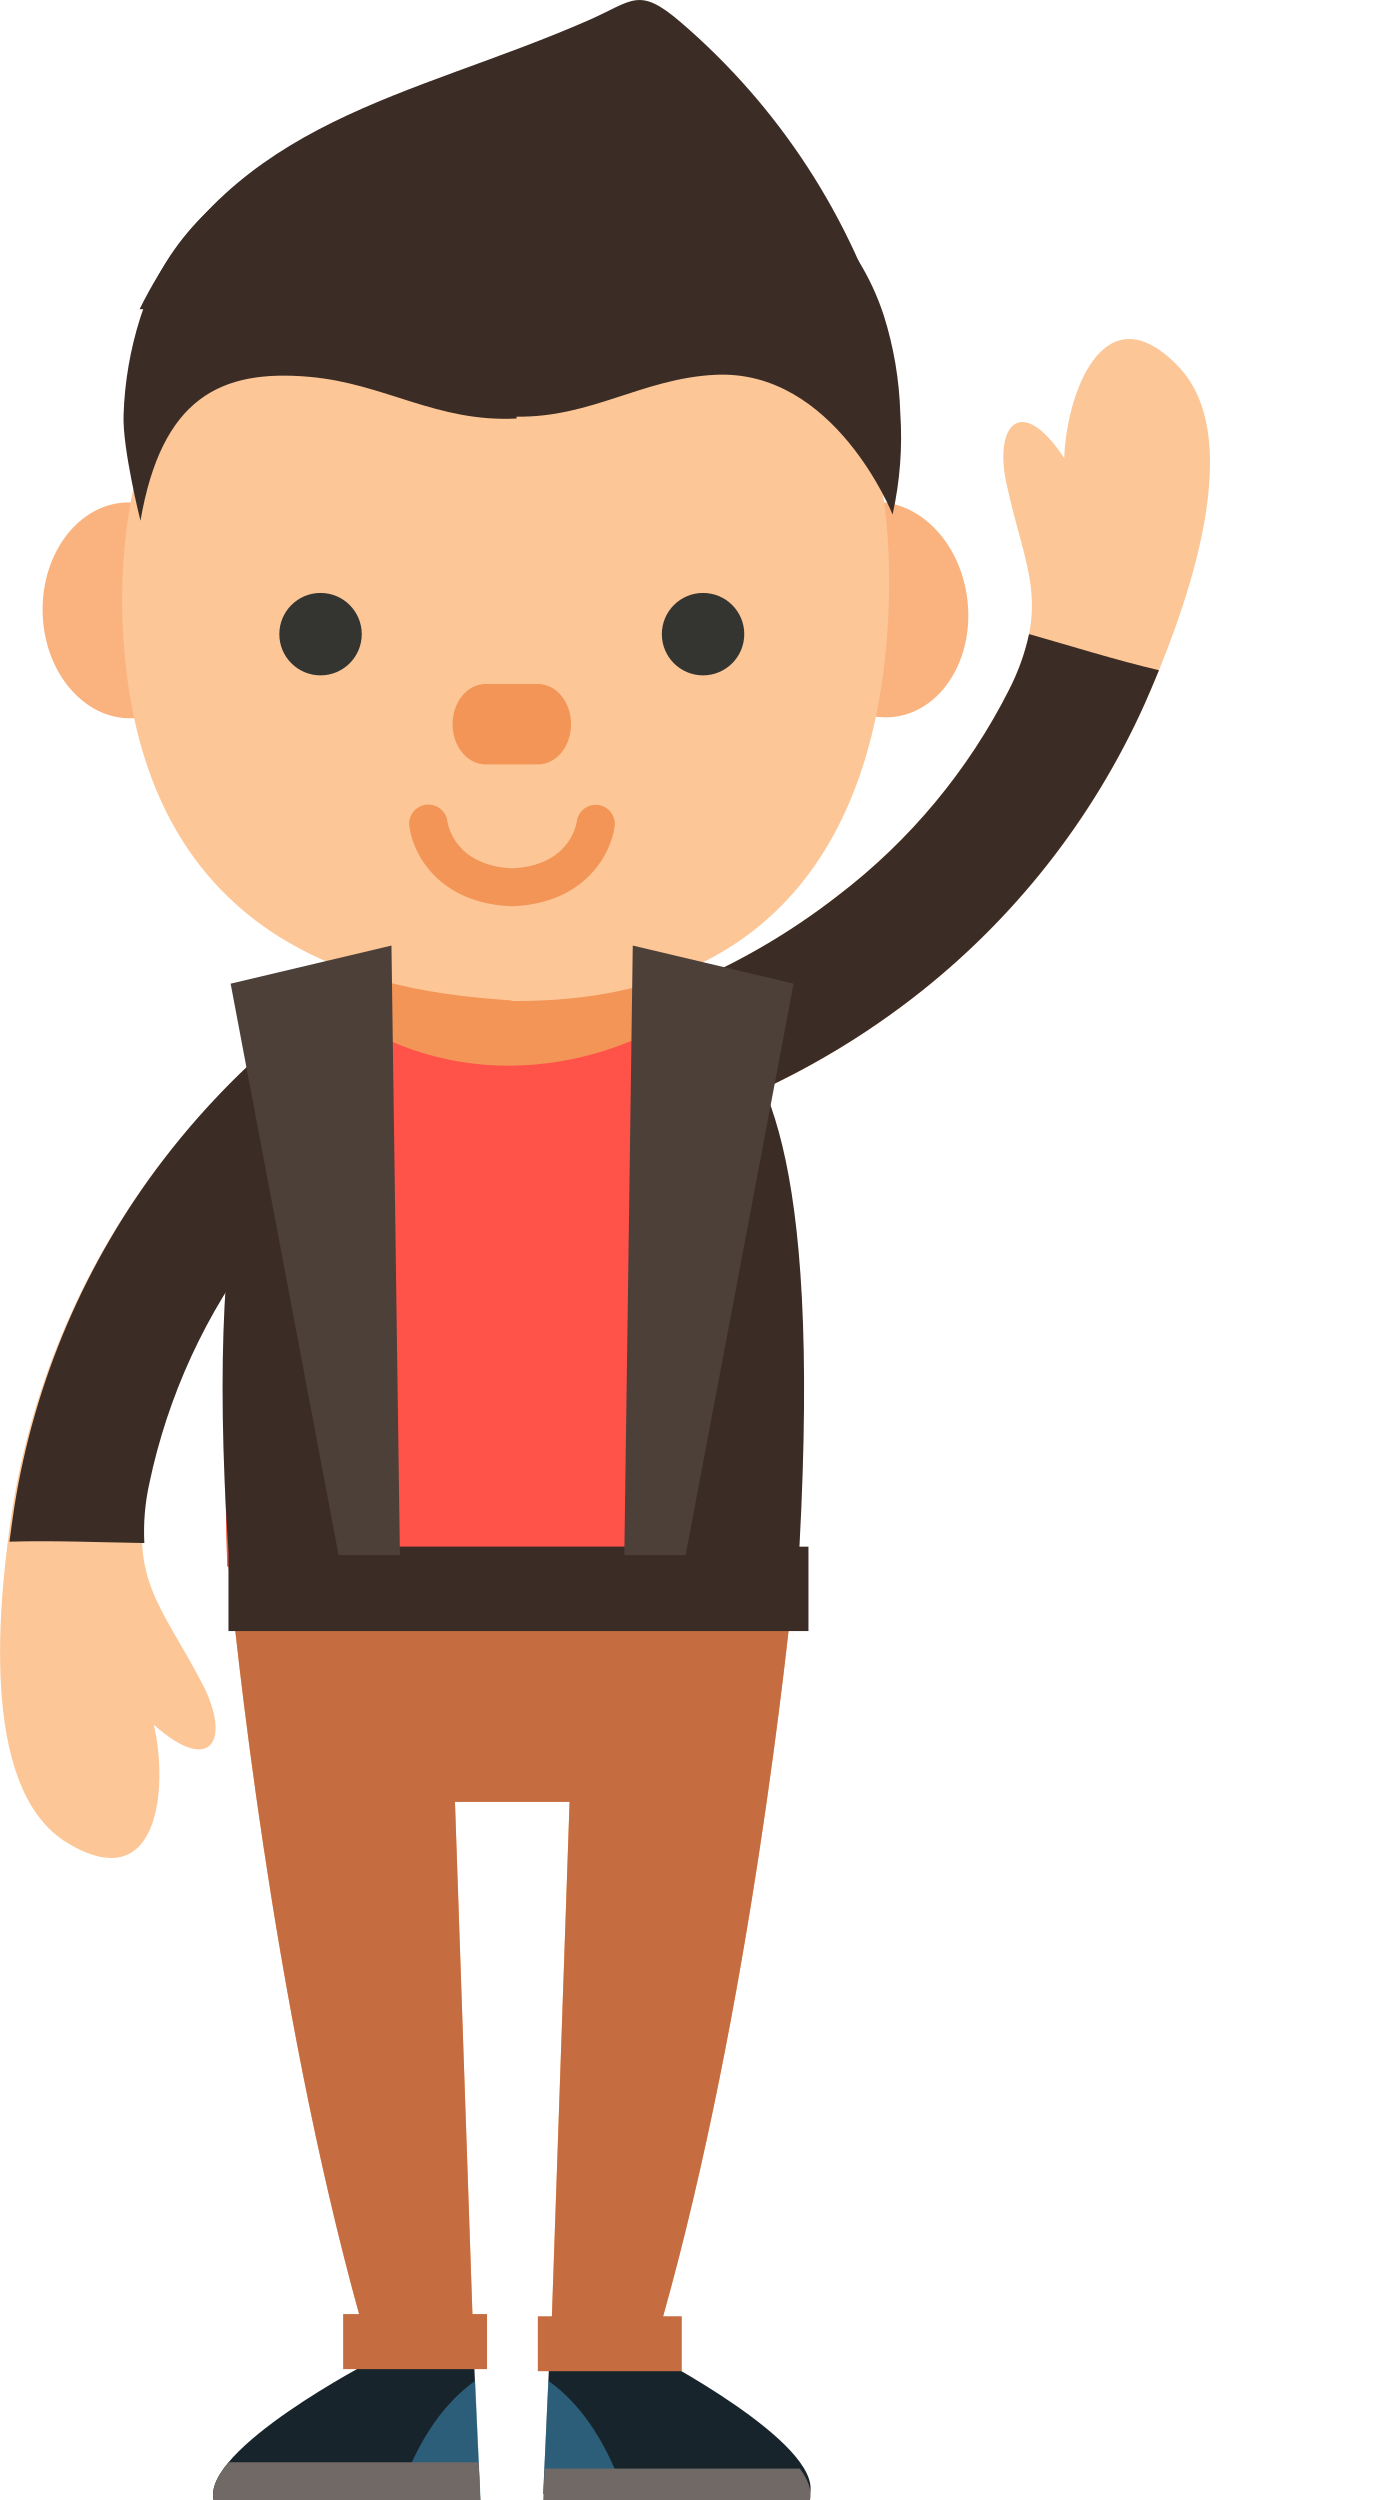
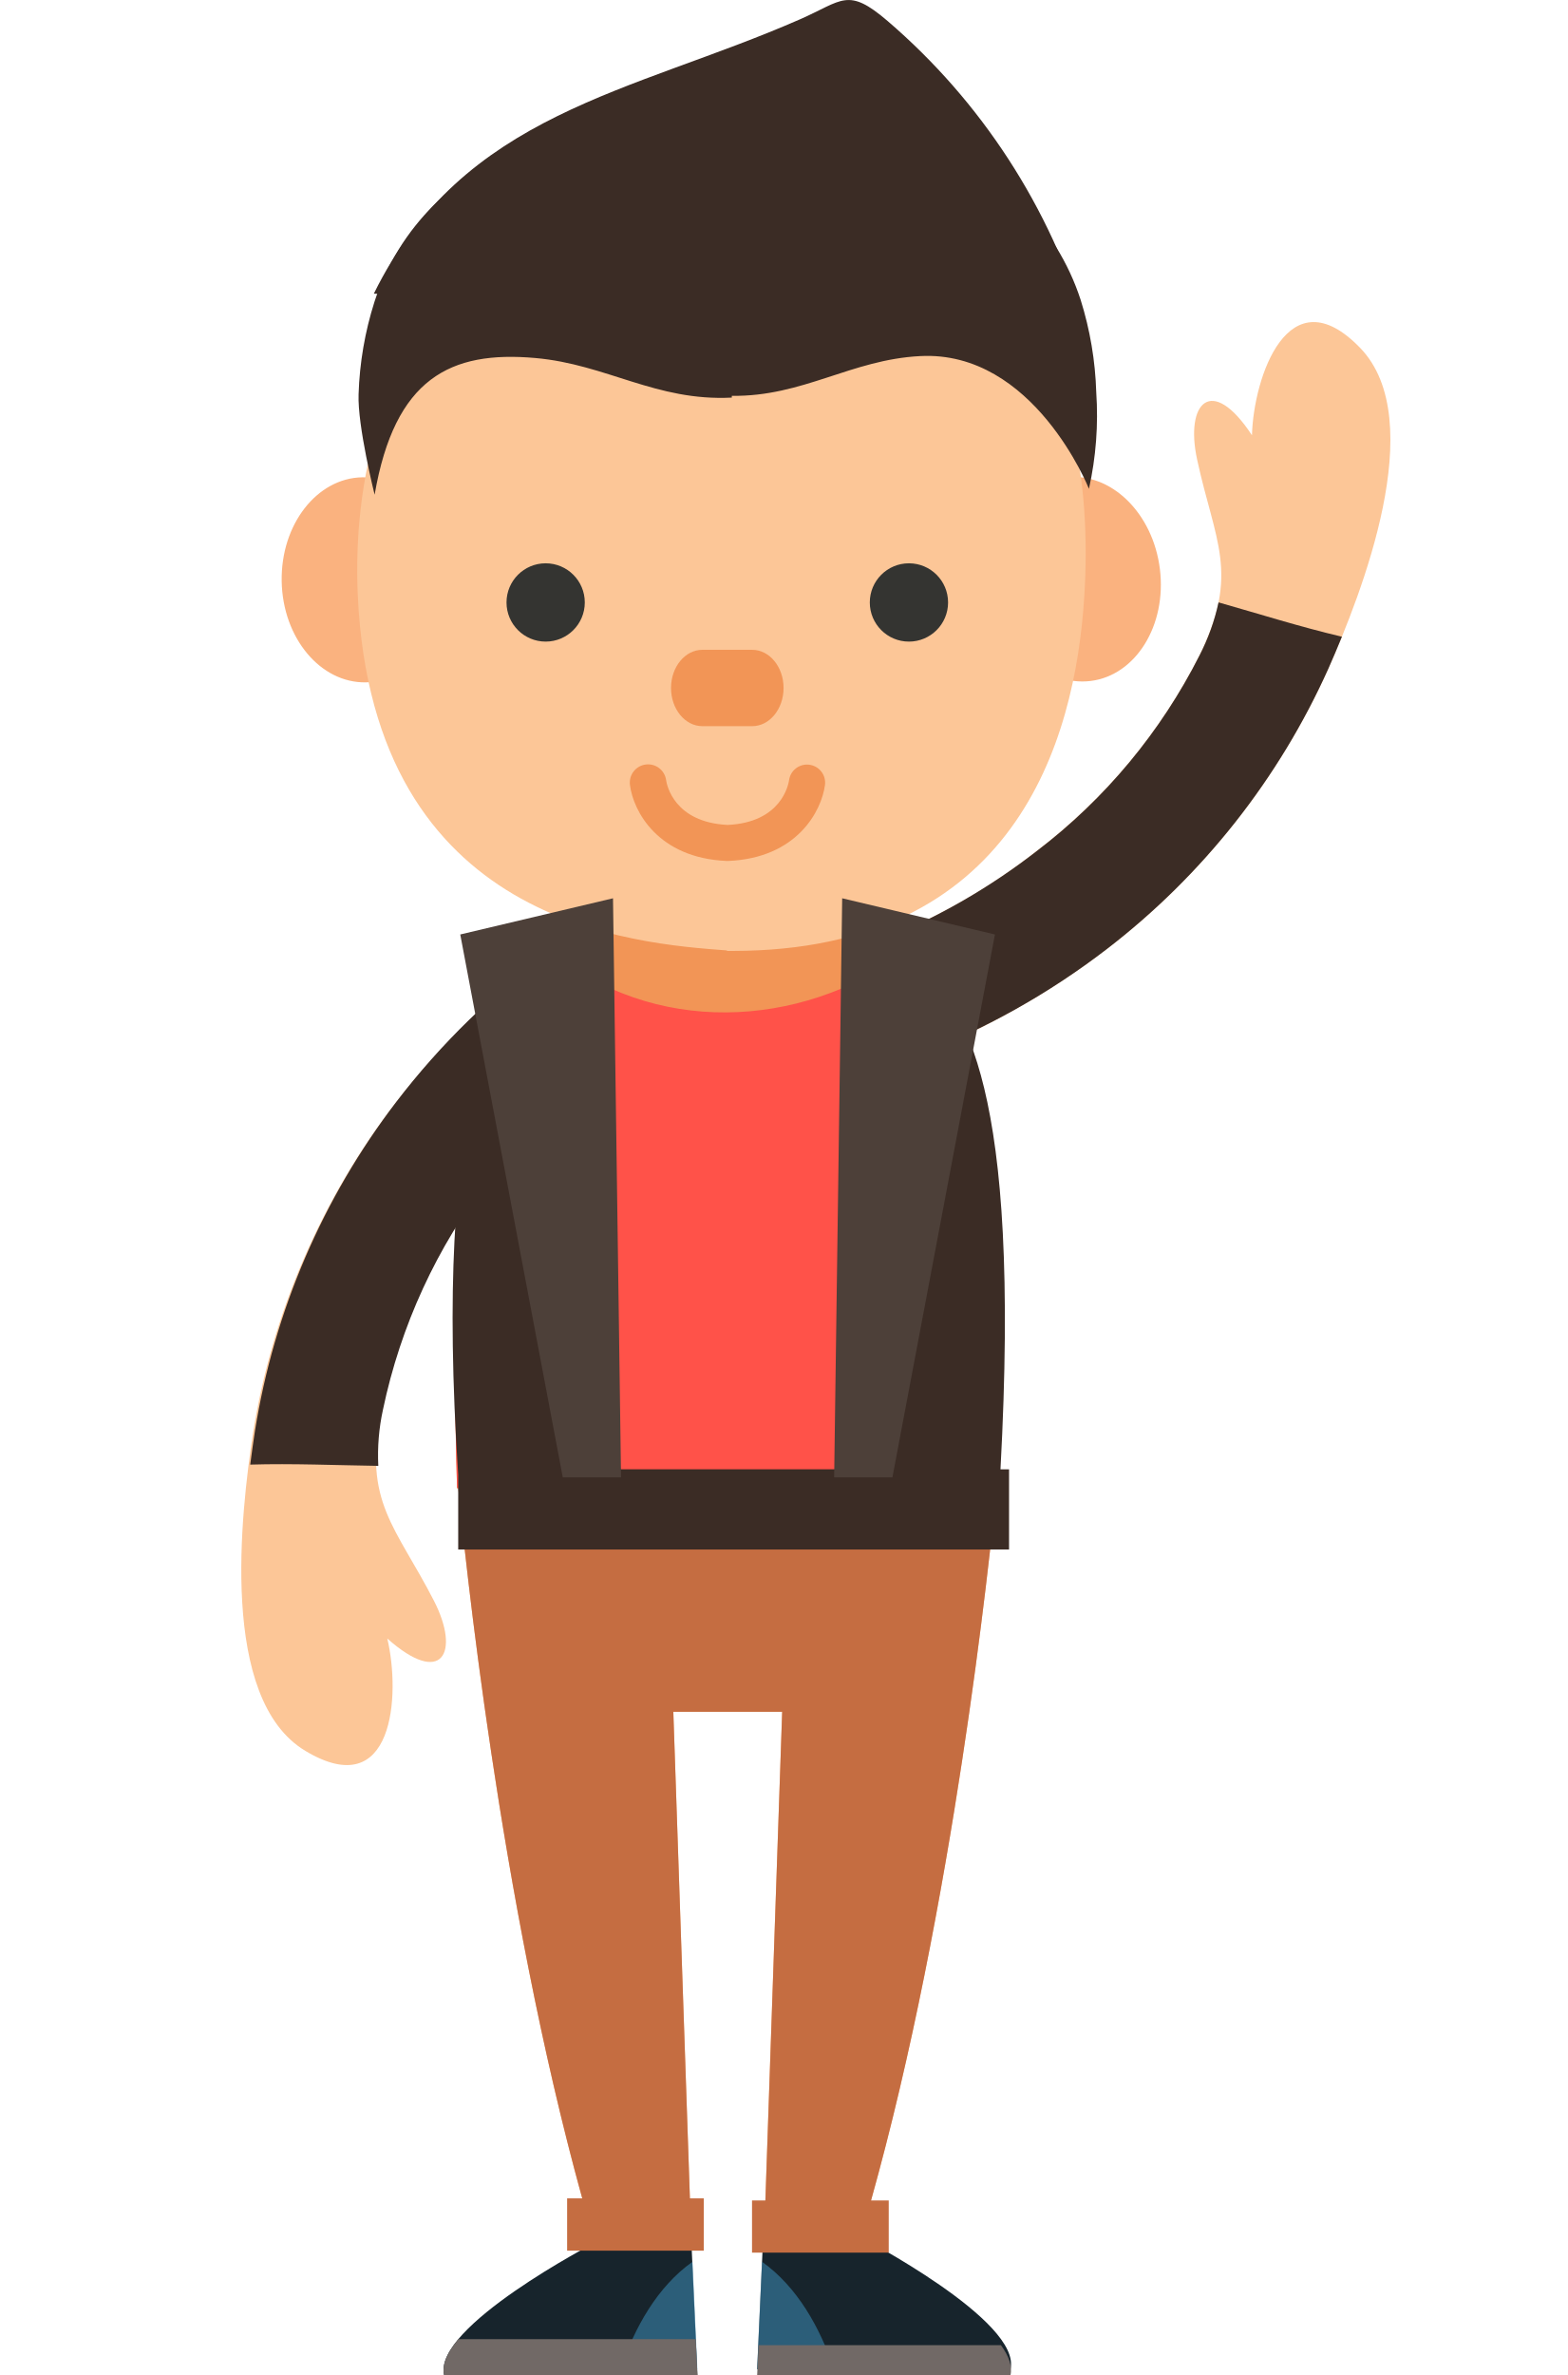
- <svg xmlns="http://www.w3.org/2000/svg" class="boy-waving" viewBox="0 0 220 393.71">
+ <svg xmlns="http://www.w3.org/2000/svg" class="boy-waving" viewBox="-40 0 260 393.71">
  <g class="body">
    <g class="ears">
      <ellipse class="ear" cx="503.56" cy="324.29" rx="13.67" ry="17" transform="translate(-400.56 -164.49) rotate(-7)" style="fill: #fab27f" />
      <ellipse class="ear" cx="385.21" cy="324.32" rx="13.67" ry="17" transform="translate(-370.49 -221.36) rotate(-1.01)" style="fill: #fab27f" />
    </g>
    <g class="idle-arm">
      <path class="arm-left" d="M432.26,387.65a10,10,0,0,0-13.78-3.18c-.6.37-14.87,9.4-28.29,26.87a121.2,121.2,0,0,0-23.43,54.5c-2,13.19-5.65,44.05,8.69,52.64,14.66,8.8,15.81-9.24,13.58-18.63,9.13,8.12,12.12,2.3,7.75-6.23-6.35-12.37-11.75-16.34-8.8-31.26a94.52,94.52,0,0,1,17.63-38.27,102.33,102.33,0,0,1,23.49-22.68A10,10,0,0,0,432.26,387.65Z" transform="translate(-364.81 -228.23)" style="fill: #fcc697" />
      <path class="jacket-sleeve-left" d="M425.68,400.41l-.32-.62c-.4-.71-.8-1.42-1.19-2.13a123.43,123.43,0,0,1-7.61-12.1,124.84,124.84,0,0,0-26.05,25.35,121.29,121.29,0,0,0-23.42,54.5c-.25,1.63-.52,3.52-.79,5.61,7.07-.21,14.15.11,21.24.21a35.23,35.23,0,0,1,.77-9.3,94.25,94.25,0,0,1,17.63-38.27,107.13,107.13,0,0,1,20.81-20.79Z" transform="translate(-364.81 -228.23)" style="fill: #3b2c25" />
    </g>
    <g class="wave-arm">
      <path class="arm-right" d="M461.61,397.53a10,10,0,0,0,12.49,6.64c.68-.21,16.79-5.23,34.28-18.64A121.28,121.28,0,0,0,545.11,339c5.38-12.21,16.86-41.08,5.24-53.1-11.89-12.29-17.67,4.84-17.94,14.48-6.72-10.2-11.12-5.35-9.1,4,2.93,13.59,7.13,18.82.41,32.47a94.27,94.27,0,0,1-26.94,32.4,102,102,0,0,1-28.56,15.83A10,10,0,0,0,461.61,397.53Z" transform="translate(-364.81 -228.23)" style="fill: #fcc697" />
      <path class="jacket-sleeve-right" d="M471.7,386.57l.15.69.6,2.36a125.28,125.28,0,0,1,4.21,13.66,125.19,125.19,0,0,0,31.72-17.75A121.28,121.28,0,0,0,545.11,339c.67-1.51,1.42-3.27,2.22-5.22-6.89-1.62-13.65-3.76-20.46-5.69a35.69,35.69,0,0,1-3.15,8.78,94.27,94.27,0,0,1-26.94,32.4,107.26,107.26,0,0,1-25.48,14.7C471.43,384.8,471.56,385.69,471.7,386.57Z" transform="translate(-364.81 -228.23)" style="fill: #3b2c25" />
    </g>
    <path class="neck" d="M476,388.25c-4.94-5.39-21.75-13.52-30.58-11.15-8.82-2.37-25.63,5.76-30.57,11.15-7.29,7.95-16.31,21.7-14.25,86.7h89.64C492.29,410,483.28,396.2,476,388.25Z" transform="translate(-364.81 -228.23)" style="fill: #f29556" />
    <path class="face-base" d="M486.4,274c-11-7.51-25.25-11.64-40-12.48v-.06l-.51,0-.51,0h0v.06c-14.77.84-30,5-41,12.48-16.57,11.31-21.1,34.79-20.24,53,2.56,54.75,45.9,57.61,61.22,58.79v.08l.87,0,.15,0v0c46.51-.07,56.72-34.39,58.23-58.85C505.76,308.75,503,285.26,486.4,274Z" transform="translate(-364.81 -228.23)" style="fill: #fcc697" />
    <path class="smile" d="M459,355a3,3,0,0,0-3.35,2.58c-.11.78-1.33,7-10.19,7.4-8.86-.43-10.08-6.62-10.19-7.4a3,3,0,0,0-6,.77c.54,4.34,4.62,12.11,16,12.6v0h.34v0c11.35-.49,15.43-8.26,16-12.6A3,3,0,0,0,459,355Z" transform="translate(-364.81 -228.23)" style="fill: #f29556" />
    <path class="nose" d="M454.74,342.28c0,3.5-2.33,6.33-5.21,6.33h-8.24c-2.88,0-5.21-2.83-5.21-6.33h0c0-3.5,2.33-6.33,5.21-6.33h8.24c2.88,0,5.21,2.83,5.21,6.33Z" transform="translate(-364.81 -228.23)" style="fill: #f29556" />
    <path class="legs" d="M400.71,474c1.12,11.6,7.47,74.74,22.75,126h16l-3-88h18.05l-3,87h16c14.89-49.92,21.3-111.27,22.66-125Z" transform="translate(-364.81 -228.23)" style="fill: #fab27f" />
    <g class="eyes">
      <circle class="eyes-left" cx="50.48" cy="99.87" r="6.49" style="fill: #343431" />
      <circle class="eyes-right" cx="110.72" cy="99.87" r="6.49" style="fill: #343431" />
    </g>
    <g class="hair">
      <path class="hair-base" d="M506.59,293.26A56.73,56.73,0,0,0,504,277.93a40.1,40.1,0,0,0-26-25.81c-10.17-3.29-54.92-3-65.09.31a40.1,40.1,0,0,0-26,25.81,56.42,56.42,0,0,0-2.64,15.34c-.2,5.23,2.66,16.66,2.66,16.66,3.34-19.33,12.57-23.92,26.65-22.66,11.85,1.05,20,7.2,32.58,6.56,0-.09,0-.19,0-.29,11.81.15,19.78-6,31.22-6.59,18.86-1,28,22,28,22A56.12,56.12,0,0,0,506.59,293.26Z" transform="translate(-364.81 -228.23)" style="fill: #3b2c25" />
      <path class="hair-top" d="M386.8,276.91c14.83-30.08,42.72-33.23,70.67-45.48,7.07-3.1,7.89-5.4,14.52.28a106.83,106.83,0,0,1,32.81,50.53" transform="translate(-364.81 -228.23)" style="fill: #3b2c25" />
    </g>
  </g>
  <g class="clothes">
    <g class="shoes">
      <path class="shoe-main" d="M439.46,600h-16s-27,14-25,22h42Z" transform="translate(-364.81 -228.23)" style="fill: #17242c" />
      <path class="shoe-main" data-name="shoe-main" d="M451.36,599h16s27,14,25,22h-42Z" transform="translate(-364.81 -228.23)" style="fill: #17242c" />
      <path class="shoe-side" d="M427.69,621h12.77l-.81-17.84C433.8,607.33,430.07,614,427.69,621Z" transform="translate(-364.81 -228.23)" style="fill: #4198c5;opacity: 0.5;isolation: isolate" />
      <path class="shoe-side" data-name="shoe-side" d="M463.13,621H450.35l.81-17.84C457,607.33,460.75,614,463.13,621Z" transform="translate(-364.81 -228.23)" style="fill: #4198c5;opacity: 0.5;isolation: isolate" />
      <path class="shoe-sole" d="M400.82,616c-1.81,2.15-2.8,4.22-2.36,6h42l-.27-6Z" transform="translate(-364.81 -228.23)" style="fill: #716966" />
      <path class="shoe-sole" data-name="shoe-sole" d="M450.59,617l-.23,5h42c.37-1.5-.27-3.21-1.57-5Z" transform="translate(-364.81 -228.23)" style="fill: #716966" />
    </g>
    <path class="pants" d="M490.18,474H400.71c1.07,11.05,6.88,68.89,20.65,118.66h-2.51v8.67h22.66v-8.67h-2.3L436.46,512h18.05l-2.78,81h-2.22v8.66h22.67V593h-2.93C482.91,544.23,488.87,487.13,490.18,474Z" transform="translate(-364.81 -228.23)" style="fill: #c56d41" />
    <path class="shirt" d="M476,387.25c-.58-.62-.31-.28-1.17-1-17.42,12.53-41.69,13.87-59.28-.74-.25.24-.49.47-.7.7-7.29,7.95-16.31,23.7-14.25,88.7h89.64C492.29,410,483.28,395.2,476,387.25Z" transform="translate(-364.81 -228.23)" style="fill: #ff5249" />
    <g class="jacket">
      <path class="jacket-outer" d="M490.71,471.81c3.48-64.32-6.21-76.15-13.4-84-.57-.62-2.3-1.28-3.15-1.95-.8,28.71-3.16,57.32-5.31,85.94H422.19c-3.54-27.69-6.39-57.21-7.95-85-7,8.09-17.58,23.35-13.45,85.88v12.42h91.34V471.81Z" transform="translate(-364.81 -228.23)" style="fill: #3b2c25" />
      <g class="jacket-inner">
        <polygon points="61.65 148.91 36.32 154.91 53.32 244.91 62.98 244.91 61.65 148.91" style="fill: #4d4039" />
        <polygon points="99.65 148.91 124.98 154.91 107.98 244.91 98.32 244.91 99.65 148.91" style="fill: #4d4039" />
      </g>
    </g>
  </g>
</svg>
